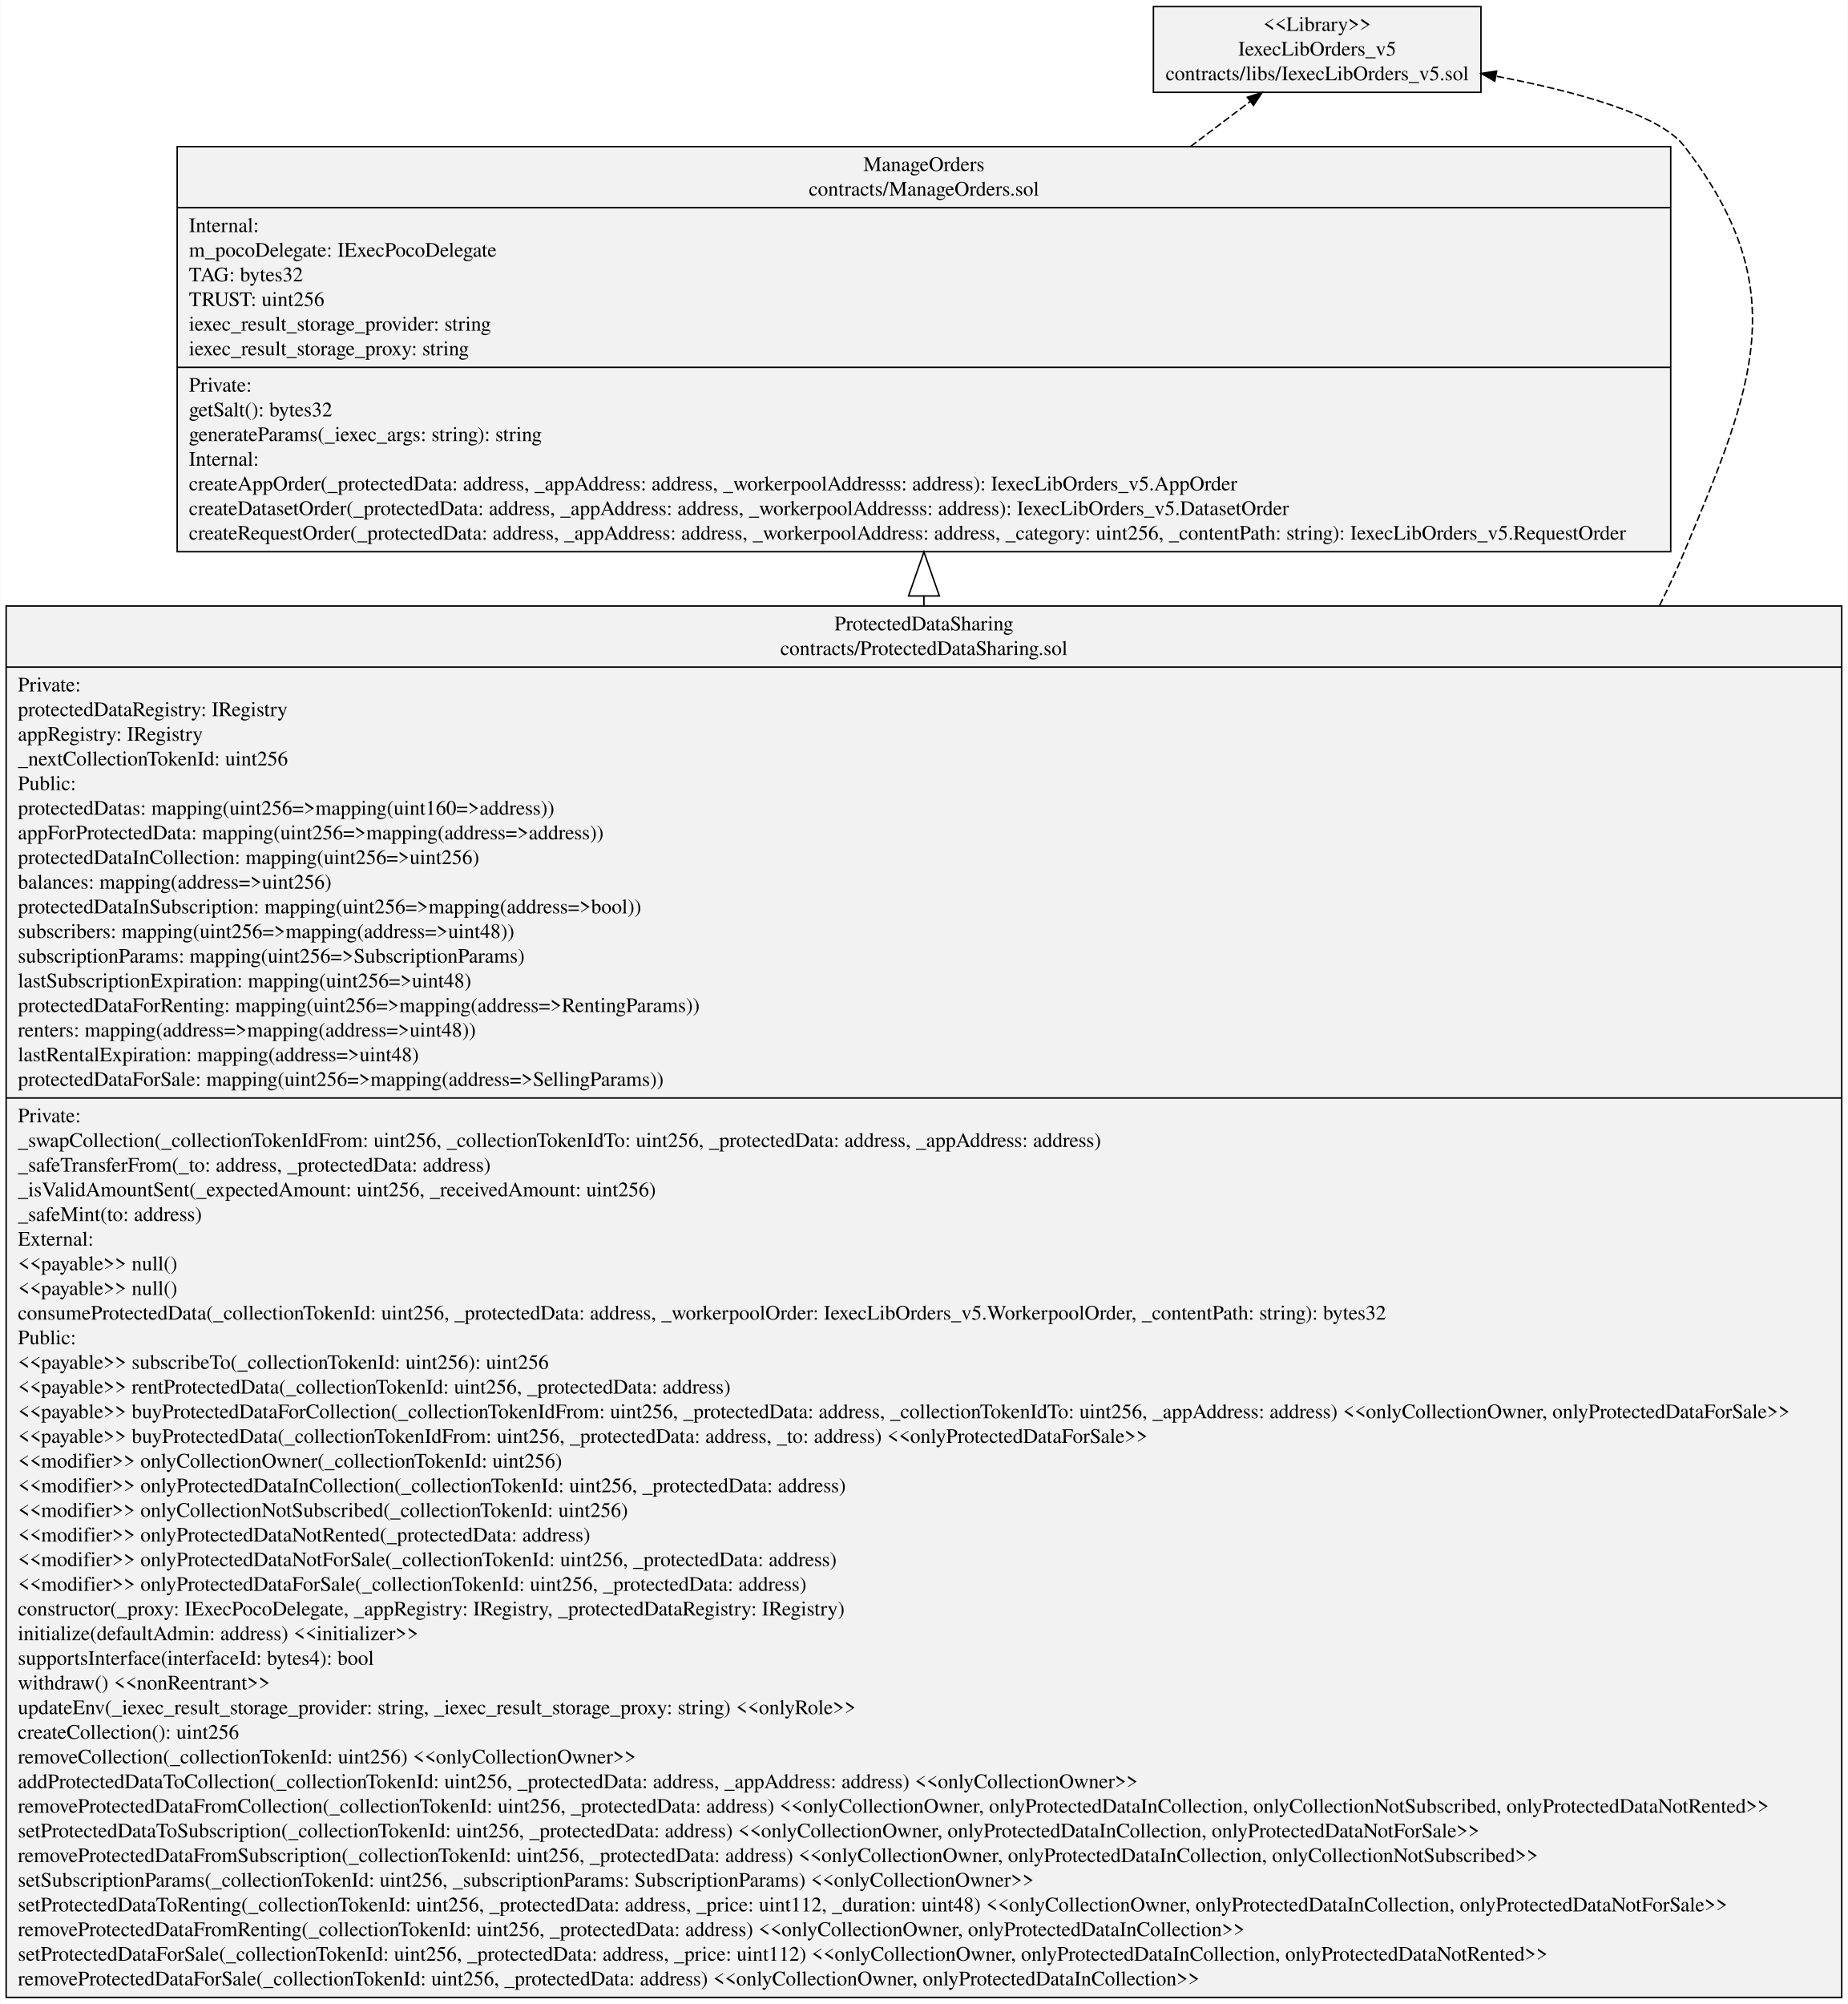
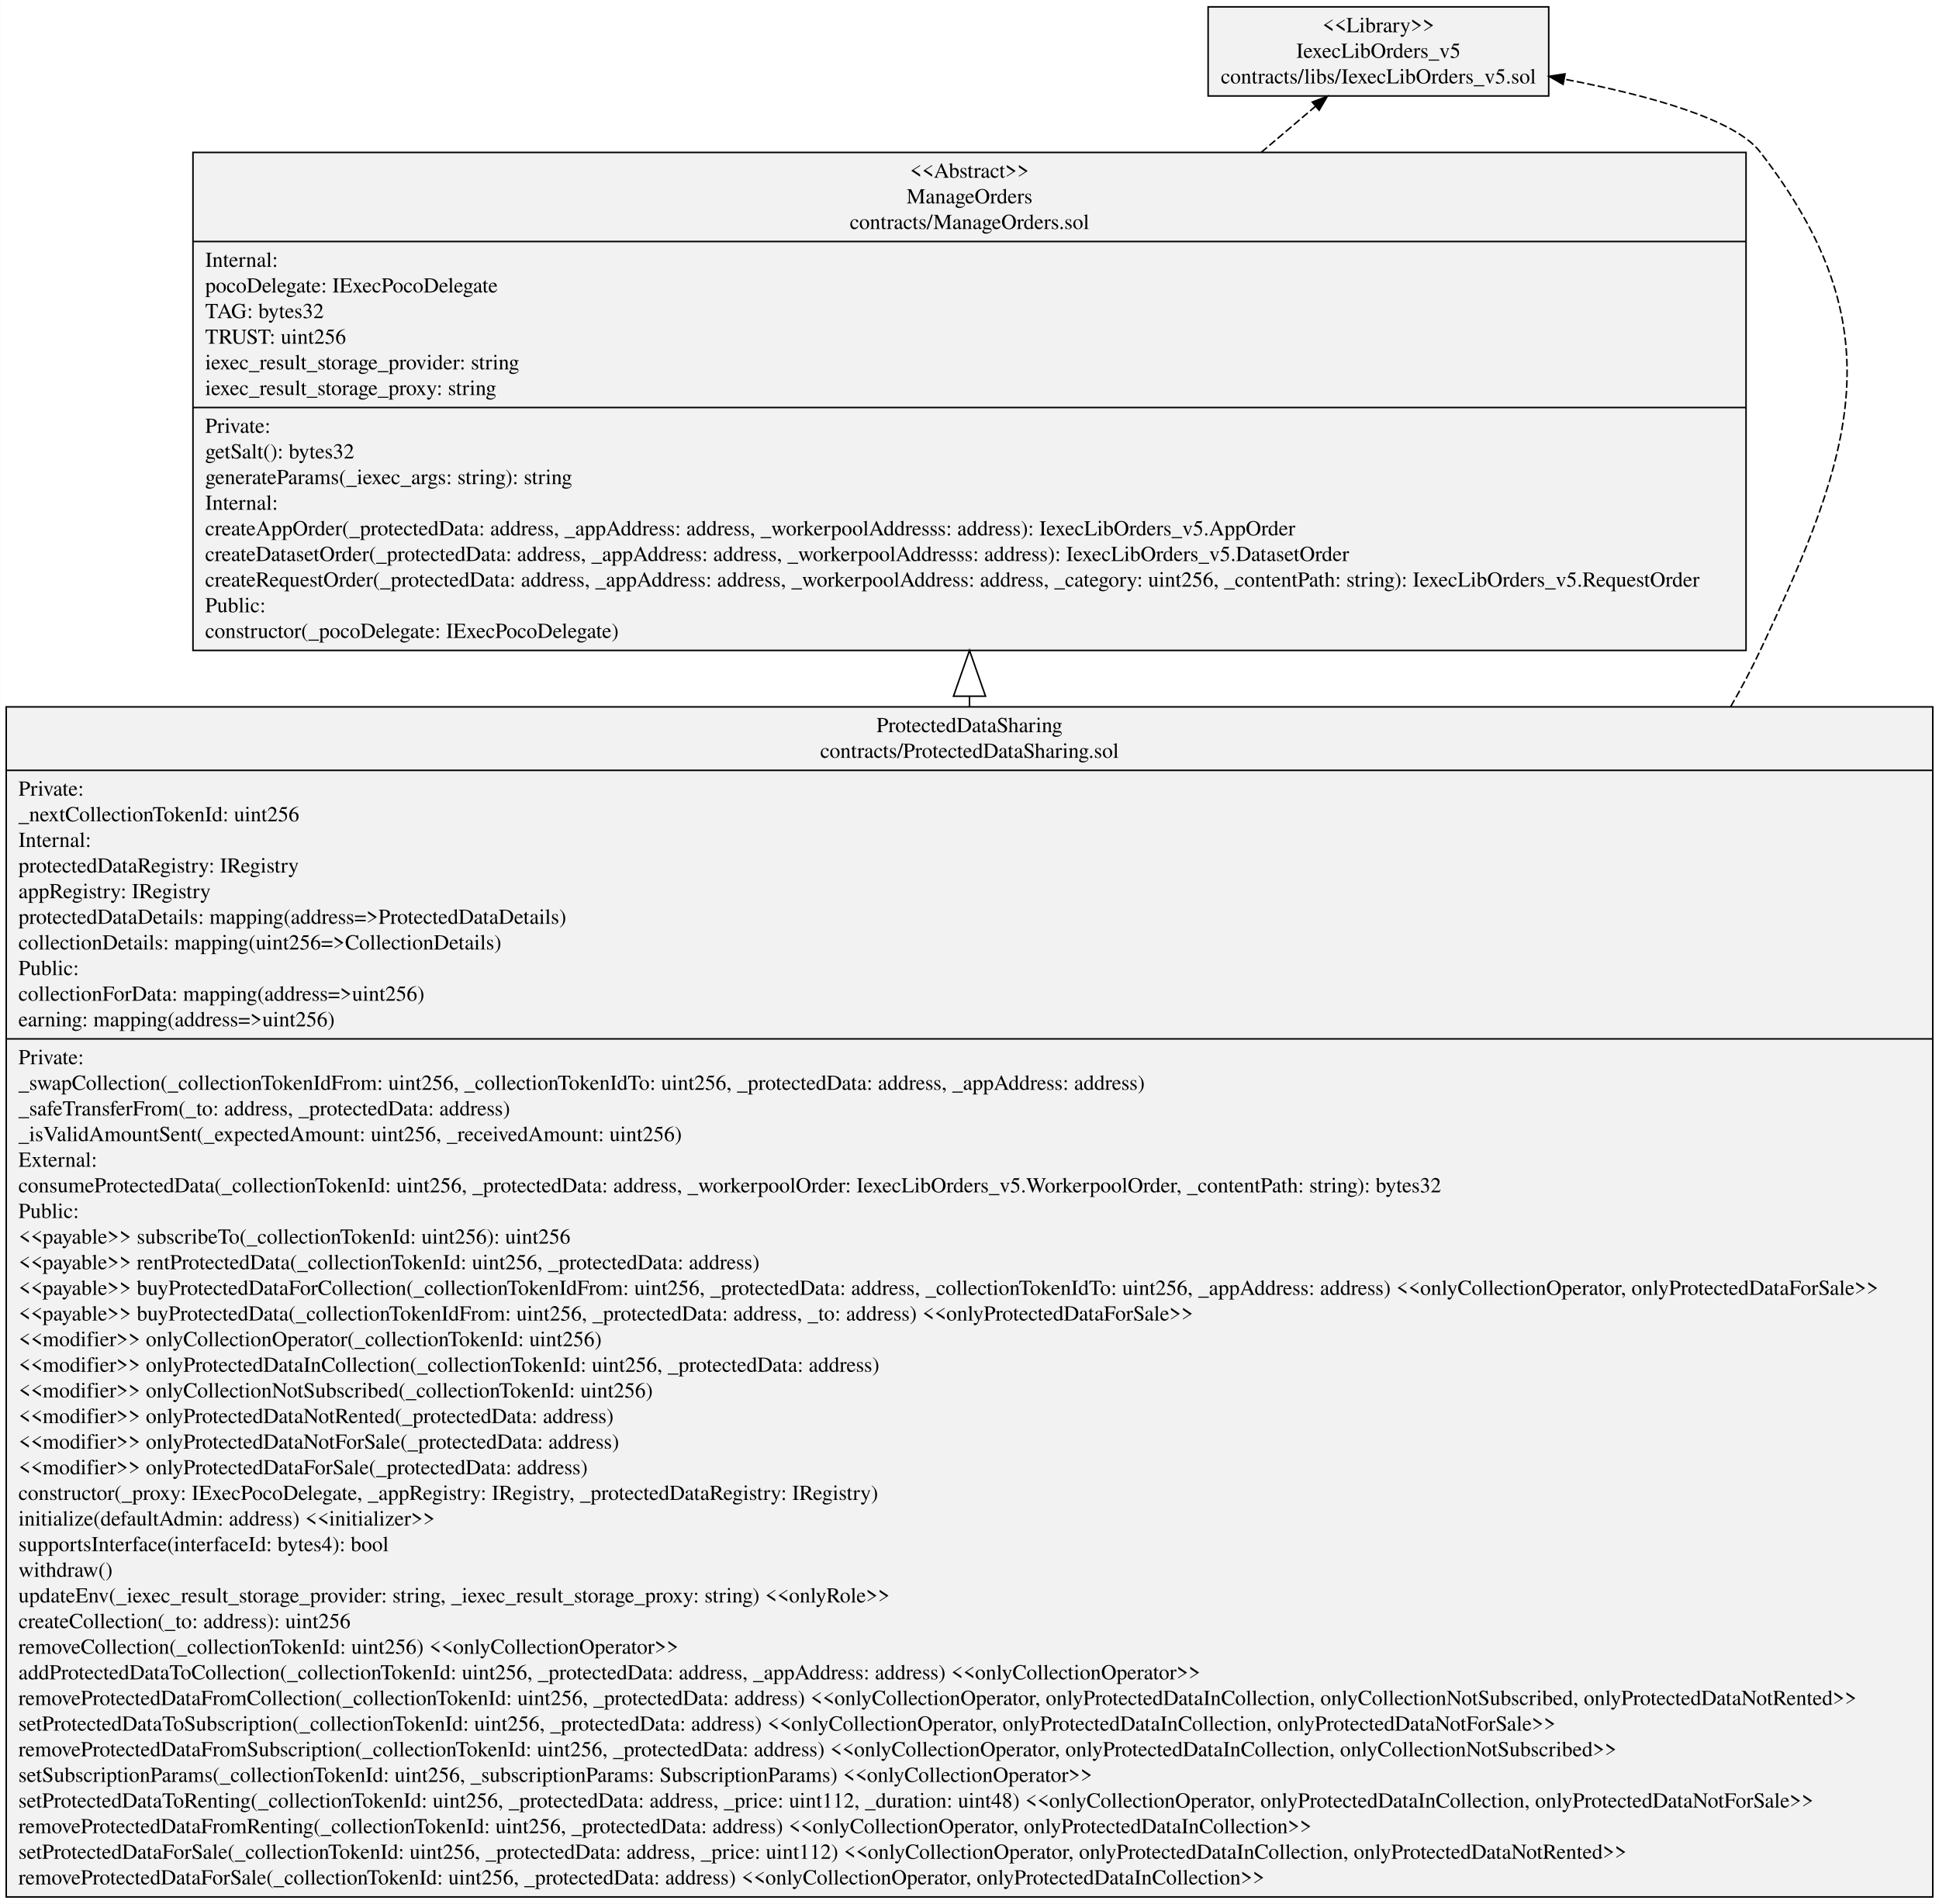
- <svg xmlns="http://www.w3.org/2000/svg" width="1259pt" height="1365pt" viewBox="0.00 0.00 1258.98 1365.40">
-   <g id="graph0" class="graph" transform="scale(1 1) rotate(0) translate(4 1361.4)">
-     <polygon fill="white" stroke="transparent" points="-4,4 -4,-1361.4 1254.98,-1361.4 1254.98,4 -4,4" />
+ <svg xmlns="http://www.w3.org/2000/svg" width="1271pt" height="1248pt" viewBox="0.00 0.00 1270.64 1247.80">
+   <g id="graph0" class="graph" transform="scale(1 1) rotate(0) translate(4 1243.8)">
+     <polygon fill="white" stroke="transparent" points="-4,4 -4,-1243.8 1266.64,-1243.8 1266.64,4 -4,4" />
    <g id="node1" class="node">
-       <polygon fill="#f2f2f2" stroke="black" points="116.56,-985.5 116.56,-1261.5 1134.42,-1261.5 1134.42,-985.5 116.56,-985.5" />
-       <text text-anchor="middle" x="625.49" y="-1244.9" font-family="Times,serif" font-size="14.00">ManageOrders</text>
-       <text text-anchor="middle" x="625.49" y="-1228.1" font-family="Times,serif" font-size="14.00">contracts/ManageOrders.sol</text>
-       <polyline fill="none" stroke="black" points="116.56,-1219.9 1134.42,-1219.9 " />
-       <text text-anchor="start" x="124.56" y="-1203.3" font-family="Times,serif" font-size="14.00">Internal:</text>
-       <text text-anchor="start" x="124.56" y="-1186.5" font-family="Times,serif" font-size="14.00">   m_pocoDelegate: IExecPocoDelegate</text>
-       <text text-anchor="start" x="124.56" y="-1169.7" font-family="Times,serif" font-size="14.00">   TAG: bytes32</text>
-       <text text-anchor="start" x="124.56" y="-1152.9" font-family="Times,serif" font-size="14.00">   TRUST: uint256</text>
-       <text text-anchor="start" x="124.56" y="-1136.1" font-family="Times,serif" font-size="14.00">   iexec_result_storage_provider: string</text>
-       <text text-anchor="start" x="124.56" y="-1119.3" font-family="Times,serif" font-size="14.00">   iexec_result_storage_proxy: string</text>
-       <polyline fill="none" stroke="black" points="116.56,-1111.1 1134.42,-1111.1 " />
-       <text text-anchor="start" x="124.56" y="-1094.5" font-family="Times,serif" font-size="14.00">Private:</text>
-       <text text-anchor="start" x="124.56" y="-1077.7" font-family="Times,serif" font-size="14.00">    getSalt(): bytes32</text>
-       <text text-anchor="start" x="124.56" y="-1060.9" font-family="Times,serif" font-size="14.00">    generateParams(_iexec_args: string): string</text>
-       <text text-anchor="start" x="124.56" y="-1044.1" font-family="Times,serif" font-size="14.00">Internal:</text>
-       <text text-anchor="start" x="124.56" y="-1027.3" font-family="Times,serif" font-size="14.00">    createAppOrder(_protectedData: address, _appAddress: address, _workerpoolAddresss: address): IexecLibOrders_v5.AppOrder</text>
-       <text text-anchor="start" x="124.56" y="-1010.5" font-family="Times,serif" font-size="14.00">    createDatasetOrder(_protectedData: address, _appAddress: address, _workerpoolAddresss: address): IexecLibOrders_v5.DatasetOrder</text>
-       <text text-anchor="start" x="124.56" y="-993.7" font-family="Times,serif" font-size="14.00">    createRequestOrder(_protectedData: address, _appAddress: address, _workerpoolAddress: address, _category: uint256, _contentPath: string): IexecLibOrders_v5.RequestOrder</text>
+       <polygon fill="#f2f2f2" stroke="black" points="122.39,-817.5 122.39,-1143.9 1140.25,-1143.9 1140.25,-817.5 122.39,-817.5" />
+       <text text-anchor="middle" x="631.32" y="-1127.3" font-family="Times,serif" font-size="14.00">&lt;&lt;Abstract&gt;&gt;</text>
+       <text text-anchor="middle" x="631.32" y="-1110.5" font-family="Times,serif" font-size="14.00">ManageOrders</text>
+       <text text-anchor="middle" x="631.32" y="-1093.7" font-family="Times,serif" font-size="14.00">contracts/ManageOrders.sol</text>
+       <polyline fill="none" stroke="black" points="122.39,-1085.5 1140.25,-1085.5 " />
+       <text text-anchor="start" x="130.39" y="-1068.9" font-family="Times,serif" font-size="14.00">Internal:</text>
+       <text text-anchor="start" x="130.39" y="-1052.1" font-family="Times,serif" font-size="14.00">   pocoDelegate: IExecPocoDelegate</text>
+       <text text-anchor="start" x="130.39" y="-1035.3" font-family="Times,serif" font-size="14.00">   TAG: bytes32</text>
+       <text text-anchor="start" x="130.39" y="-1018.5" font-family="Times,serif" font-size="14.00">   TRUST: uint256</text>
+       <text text-anchor="start" x="130.39" y="-1001.7" font-family="Times,serif" font-size="14.00">   iexec_result_storage_provider: string</text>
+       <text text-anchor="start" x="130.39" y="-984.9" font-family="Times,serif" font-size="14.00">   iexec_result_storage_proxy: string</text>
+       <polyline fill="none" stroke="black" points="122.39,-976.7 1140.25,-976.7 " />
+       <text text-anchor="start" x="130.39" y="-960.1" font-family="Times,serif" font-size="14.00">Private:</text>
+       <text text-anchor="start" x="130.39" y="-943.3" font-family="Times,serif" font-size="14.00">    getSalt(): bytes32</text>
+       <text text-anchor="start" x="130.39" y="-926.5" font-family="Times,serif" font-size="14.00">    generateParams(_iexec_args: string): string</text>
+       <text text-anchor="start" x="130.39" y="-909.7" font-family="Times,serif" font-size="14.00">Internal:</text>
+       <text text-anchor="start" x="130.39" y="-892.9" font-family="Times,serif" font-size="14.00">    createAppOrder(_protectedData: address, _appAddress: address, _workerpoolAddresss: address): IexecLibOrders_v5.AppOrder</text>
+       <text text-anchor="start" x="130.39" y="-876.1" font-family="Times,serif" font-size="14.00">    createDatasetOrder(_protectedData: address, _appAddress: address, _workerpoolAddresss: address): IexecLibOrders_v5.DatasetOrder</text>
+       <text text-anchor="start" x="130.39" y="-859.3" font-family="Times,serif" font-size="14.00">    createRequestOrder(_protectedData: address, _appAddress: address, _workerpoolAddress: address, _category: uint256, _contentPath: string): IexecLibOrders_v5.RequestOrder</text>
+       <text text-anchor="start" x="130.39" y="-842.5" font-family="Times,serif" font-size="14.00">Public:</text>
+       <text text-anchor="start" x="130.39" y="-825.7" font-family="Times,serif" font-size="14.00">    constructor(_pocoDelegate: IExecPocoDelegate)</text>
    </g>
    <g id="node3" class="node">
-       <polygon fill="#f2f2f2" stroke="black" points="781.88,-1298.5 781.88,-1356.9 1005.1,-1356.9 1005.1,-1298.5 781.88,-1298.5" />
-       <text text-anchor="middle" x="893.49" y="-1340.3" font-family="Times,serif" font-size="14.00">&lt;&lt;Library&gt;&gt;</text>
-       <text text-anchor="middle" x="893.49" y="-1323.5" font-family="Times,serif" font-size="14.00">IexecLibOrders_v5</text>
-       <text text-anchor="middle" x="893.49" y="-1306.7" font-family="Times,serif" font-size="14.00">contracts/libs/IexecLibOrders_v5.sol</text>
+       <polygon fill="#f2f2f2" stroke="black" points="787.71,-1180.9 787.71,-1239.3 1010.93,-1239.3 1010.93,-1180.9 787.71,-1180.9" />
+       <text text-anchor="middle" x="899.32" y="-1222.7" font-family="Times,serif" font-size="14.00">&lt;&lt;Library&gt;&gt;</text>
+       <text text-anchor="middle" x="899.32" y="-1205.9" font-family="Times,serif" font-size="14.00">IexecLibOrders_v5</text>
+       <text text-anchor="middle" x="899.32" y="-1189.1" font-family="Times,serif" font-size="14.00">contracts/libs/IexecLibOrders_v5.sol</text>
    </g>
    <g id="edge1" class="edge">
-       <path fill="none" stroke="black" stroke-dasharray="5,2" d="M807.22,-1261.61C821.93,-1272.71 835.76,-1283.15 847.86,-1292.27" />
-       <polygon fill="black" stroke="black" points="845.86,-1295.15 855.95,-1298.38 850.07,-1289.56 845.86,-1295.15" />
+       <path fill="none" stroke="black" stroke-dasharray="5,2" d="M822.52,-1143.94C835.46,-1154.92 847.53,-1165.15 858.08,-1174.11" />
+       <polygon fill="black" stroke="black" points="855.96,-1176.9 865.85,-1180.7 860.49,-1171.56 855.96,-1176.9" />
    </g>
    <g id="node2" class="node">
-       <polygon fill="#f2f2f2" stroke="black" points="0,-0.5 0,-948.5 1250.98,-948.5 1250.98,-0.5 0,-0.5" />
-       <text text-anchor="middle" x="625.49" y="-931.9" font-family="Times,serif" font-size="14.00">ProtectedDataSharing</text>
-       <text text-anchor="middle" x="625.49" y="-915.1" font-family="Times,serif" font-size="14.00">contracts/ProtectedDataSharing.sol</text>
-       <polyline fill="none" stroke="black" points="0,-906.9 1250.98,-906.9 " />
-       <text text-anchor="start" x="8" y="-890.3" font-family="Times,serif" font-size="14.00">Private:</text>
-       <text text-anchor="start" x="8" y="-873.5" font-family="Times,serif" font-size="14.00">   protectedDataRegistry: IRegistry</text>
-       <text text-anchor="start" x="8" y="-856.7" font-family="Times,serif" font-size="14.00">   appRegistry: IRegistry</text>
-       <text text-anchor="start" x="8" y="-839.9" font-family="Times,serif" font-size="14.00">   _nextCollectionTokenId: uint256</text>
-       <text text-anchor="start" x="8" y="-823.1" font-family="Times,serif" font-size="14.00">Public:</text>
-       <text text-anchor="start" x="8" y="-806.3" font-family="Times,serif" font-size="14.00">   protectedDatas: mapping(uint256=&gt;mapping(uint160=&gt;address))</text>
-       <text text-anchor="start" x="8" y="-789.5" font-family="Times,serif" font-size="14.00">   appForProtectedData: mapping(uint256=&gt;mapping(address=&gt;address))</text>
-       <text text-anchor="start" x="8" y="-772.7" font-family="Times,serif" font-size="14.00">   protectedDataInCollection: mapping(uint256=&gt;uint256)</text>
-       <text text-anchor="start" x="8" y="-755.9" font-family="Times,serif" font-size="14.00">   balances: mapping(address=&gt;uint256)</text>
-       <text text-anchor="start" x="8" y="-739.1" font-family="Times,serif" font-size="14.00">   protectedDataInSubscription: mapping(uint256=&gt;mapping(address=&gt;bool))</text>
-       <text text-anchor="start" x="8" y="-722.3" font-family="Times,serif" font-size="14.00">   subscribers: mapping(uint256=&gt;mapping(address=&gt;uint48))</text>
-       <text text-anchor="start" x="8" y="-705.5" font-family="Times,serif" font-size="14.00">   subscriptionParams: mapping(uint256=&gt;SubscriptionParams)</text>
-       <text text-anchor="start" x="8" y="-688.7" font-family="Times,serif" font-size="14.00">   lastSubscriptionExpiration: mapping(uint256=&gt;uint48)</text>
-       <text text-anchor="start" x="8" y="-671.9" font-family="Times,serif" font-size="14.00">   protectedDataForRenting: mapping(uint256=&gt;mapping(address=&gt;RentingParams))</text>
-       <text text-anchor="start" x="8" y="-655.1" font-family="Times,serif" font-size="14.00">   renters: mapping(address=&gt;mapping(address=&gt;uint48))</text>
-       <text text-anchor="start" x="8" y="-638.3" font-family="Times,serif" font-size="14.00">   lastRentalExpiration: mapping(address=&gt;uint48)</text>
-       <text text-anchor="start" x="8" y="-621.5" font-family="Times,serif" font-size="14.00">   protectedDataForSale: mapping(uint256=&gt;mapping(address=&gt;SellingParams))</text>
-       <polyline fill="none" stroke="black" points="0,-613.3 1250.98,-613.3 " />
-       <text text-anchor="start" x="8" y="-596.7" font-family="Times,serif" font-size="14.00">Private:</text>
-       <text text-anchor="start" x="8" y="-579.9" font-family="Times,serif" font-size="14.00">    _swapCollection(_collectionTokenIdFrom: uint256, _collectionTokenIdTo: uint256, _protectedData: address, _appAddress: address)</text>
-       <text text-anchor="start" x="8" y="-563.1" font-family="Times,serif" font-size="14.00">    _safeTransferFrom(_to: address, _protectedData: address)</text>
-       <text text-anchor="start" x="8" y="-546.3" font-family="Times,serif" font-size="14.00">    _isValidAmountSent(_expectedAmount: uint256, _receivedAmount: uint256)</text>
-       <text text-anchor="start" x="8" y="-529.5" font-family="Times,serif" font-size="14.00">    _safeMint(to: address)</text>
-       <text text-anchor="start" x="8" y="-512.7" font-family="Times,serif" font-size="14.00">External:</text>
-       <text text-anchor="start" x="8" y="-495.9" font-family="Times,serif" font-size="14.00">    &lt;&lt;payable&gt;&gt; null()</text>
-       <text text-anchor="start" x="8" y="-479.1" font-family="Times,serif" font-size="14.00">    &lt;&lt;payable&gt;&gt; null()</text>
+       <polygon fill="#f2f2f2" stroke="black" points="0,-0.5 0,-780.5 1262.64,-780.5 1262.64,-0.5 0,-0.5" />
+       <text text-anchor="middle" x="631.32" y="-763.9" font-family="Times,serif" font-size="14.00">ProtectedDataSharing</text>
+       <text text-anchor="middle" x="631.32" y="-747.1" font-family="Times,serif" font-size="14.00">contracts/ProtectedDataSharing.sol</text>
+       <polyline fill="none" stroke="black" points="0,-738.9 1262.64,-738.9 " />
+       <text text-anchor="start" x="8" y="-722.3" font-family="Times,serif" font-size="14.00">Private:</text>
+       <text text-anchor="start" x="8" y="-705.5" font-family="Times,serif" font-size="14.00">   _nextCollectionTokenId: uint256</text>
+       <text text-anchor="start" x="8" y="-688.7" font-family="Times,serif" font-size="14.00">Internal:</text>
+       <text text-anchor="start" x="8" y="-671.9" font-family="Times,serif" font-size="14.00">   protectedDataRegistry: IRegistry</text>
+       <text text-anchor="start" x="8" y="-655.1" font-family="Times,serif" font-size="14.00">   appRegistry: IRegistry</text>
+       <text text-anchor="start" x="8" y="-638.3" font-family="Times,serif" font-size="14.00">   protectedDataDetails: mapping(address=&gt;ProtectedDataDetails)</text>
+       <text text-anchor="start" x="8" y="-621.5" font-family="Times,serif" font-size="14.00">   collectionDetails: mapping(uint256=&gt;CollectionDetails)</text>
+       <text text-anchor="start" x="8" y="-604.7" font-family="Times,serif" font-size="14.00">Public:</text>
+       <text text-anchor="start" x="8" y="-587.9" font-family="Times,serif" font-size="14.00">   collectionForData: mapping(address=&gt;uint256)</text>
+       <text text-anchor="start" x="8" y="-571.1" font-family="Times,serif" font-size="14.00">   earning: mapping(address=&gt;uint256)</text>
+       <polyline fill="none" stroke="black" points="0,-562.9 1262.64,-562.9 " />
+       <text text-anchor="start" x="8" y="-546.3" font-family="Times,serif" font-size="14.00">Private:</text>
+       <text text-anchor="start" x="8" y="-529.5" font-family="Times,serif" font-size="14.00">    _swapCollection(_collectionTokenIdFrom: uint256, _collectionTokenIdTo: uint256, _protectedData: address, _appAddress: address)</text>
+       <text text-anchor="start" x="8" y="-512.7" font-family="Times,serif" font-size="14.00">    _safeTransferFrom(_to: address, _protectedData: address)</text>
+       <text text-anchor="start" x="8" y="-495.9" font-family="Times,serif" font-size="14.00">    _isValidAmountSent(_expectedAmount: uint256, _receivedAmount: uint256)</text>
+       <text text-anchor="start" x="8" y="-479.1" font-family="Times,serif" font-size="14.00">External:</text>
      <text text-anchor="start" x="8" y="-462.3" font-family="Times,serif" font-size="14.00">    consumeProtectedData(_collectionTokenId: uint256, _protectedData: address, _workerpoolOrder: IexecLibOrders_v5.WorkerpoolOrder, _contentPath: string): bytes32</text>
      <text text-anchor="start" x="8" y="-445.5" font-family="Times,serif" font-size="14.00">Public:</text>
      <text text-anchor="start" x="8" y="-428.7" font-family="Times,serif" font-size="14.00">    &lt;&lt;payable&gt;&gt; subscribeTo(_collectionTokenId: uint256): uint256</text>
      <text text-anchor="start" x="8" y="-411.9" font-family="Times,serif" font-size="14.00">    &lt;&lt;payable&gt;&gt; rentProtectedData(_collectionTokenId: uint256, _protectedData: address)</text>
-       <text text-anchor="start" x="8" y="-395.1" font-family="Times,serif" font-size="14.00">    &lt;&lt;payable&gt;&gt; buyProtectedDataForCollection(_collectionTokenIdFrom: uint256, _protectedData: address, _collectionTokenIdTo: uint256, _appAddress: address) &lt;&lt;onlyCollectionOwner, onlyProtectedDataForSale&gt;&gt;</text>
+       <text text-anchor="start" x="8" y="-395.1" font-family="Times,serif" font-size="14.00">    &lt;&lt;payable&gt;&gt; buyProtectedDataForCollection(_collectionTokenIdFrom: uint256, _protectedData: address, _collectionTokenIdTo: uint256, _appAddress: address) &lt;&lt;onlyCollectionOperator, onlyProtectedDataForSale&gt;&gt;</text>
      <text text-anchor="start" x="8" y="-378.3" font-family="Times,serif" font-size="14.00">    &lt;&lt;payable&gt;&gt; buyProtectedData(_collectionTokenIdFrom: uint256, _protectedData: address, _to: address) &lt;&lt;onlyProtectedDataForSale&gt;&gt;</text>
-       <text text-anchor="start" x="8" y="-361.5" font-family="Times,serif" font-size="14.00">    &lt;&lt;modifier&gt;&gt; onlyCollectionOwner(_collectionTokenId: uint256)</text>
+       <text text-anchor="start" x="8" y="-361.5" font-family="Times,serif" font-size="14.00">    &lt;&lt;modifier&gt;&gt; onlyCollectionOperator(_collectionTokenId: uint256)</text>
      <text text-anchor="start" x="8" y="-344.7" font-family="Times,serif" font-size="14.00">    &lt;&lt;modifier&gt;&gt; onlyProtectedDataInCollection(_collectionTokenId: uint256, _protectedData: address)</text>
      <text text-anchor="start" x="8" y="-327.9" font-family="Times,serif" font-size="14.00">    &lt;&lt;modifier&gt;&gt; onlyCollectionNotSubscribed(_collectionTokenId: uint256)</text>
      <text text-anchor="start" x="8" y="-311.1" font-family="Times,serif" font-size="14.00">    &lt;&lt;modifier&gt;&gt; onlyProtectedDataNotRented(_protectedData: address)</text>
-       <text text-anchor="start" x="8" y="-294.3" font-family="Times,serif" font-size="14.00">    &lt;&lt;modifier&gt;&gt; onlyProtectedDataNotForSale(_collectionTokenId: uint256, _protectedData: address)</text>
-       <text text-anchor="start" x="8" y="-277.5" font-family="Times,serif" font-size="14.00">    &lt;&lt;modifier&gt;&gt; onlyProtectedDataForSale(_collectionTokenId: uint256, _protectedData: address)</text>
+       <text text-anchor="start" x="8" y="-294.3" font-family="Times,serif" font-size="14.00">    &lt;&lt;modifier&gt;&gt; onlyProtectedDataNotForSale(_protectedData: address)</text>
+       <text text-anchor="start" x="8" y="-277.5" font-family="Times,serif" font-size="14.00">    &lt;&lt;modifier&gt;&gt; onlyProtectedDataForSale(_protectedData: address)</text>
      <text text-anchor="start" x="8" y="-260.7" font-family="Times,serif" font-size="14.00">    constructor(_proxy: IExecPocoDelegate, _appRegistry: IRegistry, _protectedDataRegistry: IRegistry)</text>
      <text text-anchor="start" x="8" y="-243.9" font-family="Times,serif" font-size="14.00">    initialize(defaultAdmin: address) &lt;&lt;initializer&gt;&gt;</text>
      <text text-anchor="start" x="8" y="-227.1" font-family="Times,serif" font-size="14.00">    supportsInterface(interfaceId: bytes4): bool</text>
-       <text text-anchor="start" x="8" y="-210.3" font-family="Times,serif" font-size="14.00">    withdraw() &lt;&lt;nonReentrant&gt;&gt;</text>
+       <text text-anchor="start" x="8" y="-210.3" font-family="Times,serif" font-size="14.00">    withdraw()</text>
      <text text-anchor="start" x="8" y="-193.5" font-family="Times,serif" font-size="14.00">    updateEnv(_iexec_result_storage_provider: string, _iexec_result_storage_proxy: string) &lt;&lt;onlyRole&gt;&gt;</text>
-       <text text-anchor="start" x="8" y="-176.7" font-family="Times,serif" font-size="14.00">    createCollection(): uint256</text>
-       <text text-anchor="start" x="8" y="-159.9" font-family="Times,serif" font-size="14.00">    removeCollection(_collectionTokenId: uint256) &lt;&lt;onlyCollectionOwner&gt;&gt;</text>
-       <text text-anchor="start" x="8" y="-143.1" font-family="Times,serif" font-size="14.00">    addProtectedDataToCollection(_collectionTokenId: uint256, _protectedData: address, _appAddress: address) &lt;&lt;onlyCollectionOwner&gt;&gt;</text>
-       <text text-anchor="start" x="8" y="-126.3" font-family="Times,serif" font-size="14.00">    removeProtectedDataFromCollection(_collectionTokenId: uint256, _protectedData: address) &lt;&lt;onlyCollectionOwner, onlyProtectedDataInCollection, onlyCollectionNotSubscribed, onlyProtectedDataNotRented&gt;&gt;</text>
-       <text text-anchor="start" x="8" y="-109.5" font-family="Times,serif" font-size="14.00">    setProtectedDataToSubscription(_collectionTokenId: uint256, _protectedData: address) &lt;&lt;onlyCollectionOwner, onlyProtectedDataInCollection, onlyProtectedDataNotForSale&gt;&gt;</text>
-       <text text-anchor="start" x="8" y="-92.7" font-family="Times,serif" font-size="14.00">    removeProtectedDataFromSubscription(_collectionTokenId: uint256, _protectedData: address) &lt;&lt;onlyCollectionOwner, onlyProtectedDataInCollection, onlyCollectionNotSubscribed&gt;&gt;</text>
-       <text text-anchor="start" x="8" y="-75.9" font-family="Times,serif" font-size="14.00">    setSubscriptionParams(_collectionTokenId: uint256, _subscriptionParams: SubscriptionParams) &lt;&lt;onlyCollectionOwner&gt;&gt;</text>
-       <text text-anchor="start" x="8" y="-59.1" font-family="Times,serif" font-size="14.00">    setProtectedDataToRenting(_collectionTokenId: uint256, _protectedData: address, _price: uint112, _duration: uint48) &lt;&lt;onlyCollectionOwner, onlyProtectedDataInCollection, onlyProtectedDataNotForSale&gt;&gt;</text>
-       <text text-anchor="start" x="8" y="-42.3" font-family="Times,serif" font-size="14.00">    removeProtectedDataFromRenting(_collectionTokenId: uint256, _protectedData: address) &lt;&lt;onlyCollectionOwner, onlyProtectedDataInCollection&gt;&gt;</text>
-       <text text-anchor="start" x="8" y="-25.5" font-family="Times,serif" font-size="14.00">    setProtectedDataForSale(_collectionTokenId: uint256, _protectedData: address, _price: uint112) &lt;&lt;onlyCollectionOwner, onlyProtectedDataInCollection, onlyProtectedDataNotRented&gt;&gt;</text>
-       <text text-anchor="start" x="8" y="-8.7" font-family="Times,serif" font-size="14.00">    removeProtectedDataForSale(_collectionTokenId: uint256, _protectedData: address) &lt;&lt;onlyCollectionOwner, onlyProtectedDataInCollection&gt;&gt;</text>
+       <text text-anchor="start" x="8" y="-176.7" font-family="Times,serif" font-size="14.00">    createCollection(_to: address): uint256</text>
+       <text text-anchor="start" x="8" y="-159.9" font-family="Times,serif" font-size="14.00">    removeCollection(_collectionTokenId: uint256) &lt;&lt;onlyCollectionOperator&gt;&gt;</text>
+       <text text-anchor="start" x="8" y="-143.1" font-family="Times,serif" font-size="14.00">    addProtectedDataToCollection(_collectionTokenId: uint256, _protectedData: address, _appAddress: address) &lt;&lt;onlyCollectionOperator&gt;&gt;</text>
+       <text text-anchor="start" x="8" y="-126.3" font-family="Times,serif" font-size="14.00">    removeProtectedDataFromCollection(_collectionTokenId: uint256, _protectedData: address) &lt;&lt;onlyCollectionOperator, onlyProtectedDataInCollection, onlyCollectionNotSubscribed, onlyProtectedDataNotRented&gt;&gt;</text>
+       <text text-anchor="start" x="8" y="-109.5" font-family="Times,serif" font-size="14.00">    setProtectedDataToSubscription(_collectionTokenId: uint256, _protectedData: address) &lt;&lt;onlyCollectionOperator, onlyProtectedDataInCollection, onlyProtectedDataNotForSale&gt;&gt;</text>
+       <text text-anchor="start" x="8" y="-92.7" font-family="Times,serif" font-size="14.00">    removeProtectedDataFromSubscription(_collectionTokenId: uint256, _protectedData: address) &lt;&lt;onlyCollectionOperator, onlyProtectedDataInCollection, onlyCollectionNotSubscribed&gt;&gt;</text>
+       <text text-anchor="start" x="8" y="-75.9" font-family="Times,serif" font-size="14.00">    setSubscriptionParams(_collectionTokenId: uint256, _subscriptionParams: SubscriptionParams) &lt;&lt;onlyCollectionOperator&gt;&gt;</text>
+       <text text-anchor="start" x="8" y="-59.1" font-family="Times,serif" font-size="14.00">    setProtectedDataToRenting(_collectionTokenId: uint256, _protectedData: address, _price: uint112, _duration: uint48) &lt;&lt;onlyCollectionOperator, onlyProtectedDataInCollection, onlyProtectedDataNotForSale&gt;&gt;</text>
+       <text text-anchor="start" x="8" y="-42.3" font-family="Times,serif" font-size="14.00">    removeProtectedDataFromRenting(_collectionTokenId: uint256, _protectedData: address) &lt;&lt;onlyCollectionOperator, onlyProtectedDataInCollection&gt;&gt;</text>
+       <text text-anchor="start" x="8" y="-25.5" font-family="Times,serif" font-size="14.00">    setProtectedDataForSale(_collectionTokenId: uint256, _protectedData: address, _price: uint112) &lt;&lt;onlyCollectionOperator, onlyProtectedDataInCollection, onlyProtectedDataNotRented&gt;&gt;</text>
+       <text text-anchor="start" x="8" y="-8.7" font-family="Times,serif" font-size="14.00">    removeProtectedDataForSale(_collectionTokenId: uint256, _protectedData: address) &lt;&lt;onlyCollectionOperator, onlyProtectedDataInCollection&gt;&gt;</text>
    </g>
    <g id="edge2" class="edge">
-       <path fill="none" stroke="black" d="M625.49,-948.69C625.49,-950.86 625.49,-953.03 625.49,-955.18" />
-       <polygon fill="none" stroke="black" points="614.99,-955.35 625.49,-985.35 635.99,-955.35 614.99,-955.35" />
+       <path fill="none" stroke="black" d="M631.32,-780.56C631.32,-782.83 631.32,-785.08 631.32,-787.33" />
+       <polygon fill="none" stroke="black" points="620.82,-787.49 631.32,-817.49 641.82,-787.49 620.82,-787.49" />
    </g>
    <g id="edge3" class="edge">
-       <path fill="none" stroke="black" stroke-dasharray="5,2" d="M1126.82,-948.8C1132.8,-960.71 1138.37,-972.78 1143.49,-985 1191.07,-1098.54 1218.85,-1164.65 1143.49,-1262 1126.92,-1283.4 1070.36,-1299.01 1015.22,-1309.53" />
-       <polygon fill="black" stroke="black" points="1014.51,-1306.1 1005.32,-1311.37 1015.79,-1312.98 1014.51,-1306.1" />
+       <path fill="none" stroke="black" stroke-dasharray="5,2" d="M1130.18,-780.63C1137.08,-792.51 1143.47,-804.64 1149.32,-817 1211.5,-948.55 1238.39,-1029.34 1149.32,-1144.4 1132.75,-1165.8 1076.19,-1181.41 1021.05,-1191.93" />
+       <polygon fill="black" stroke="black" points="1020.34,-1188.5 1011.14,-1193.77 1021.62,-1195.38 1020.34,-1188.5" />
    </g>
  </g>
</svg>
